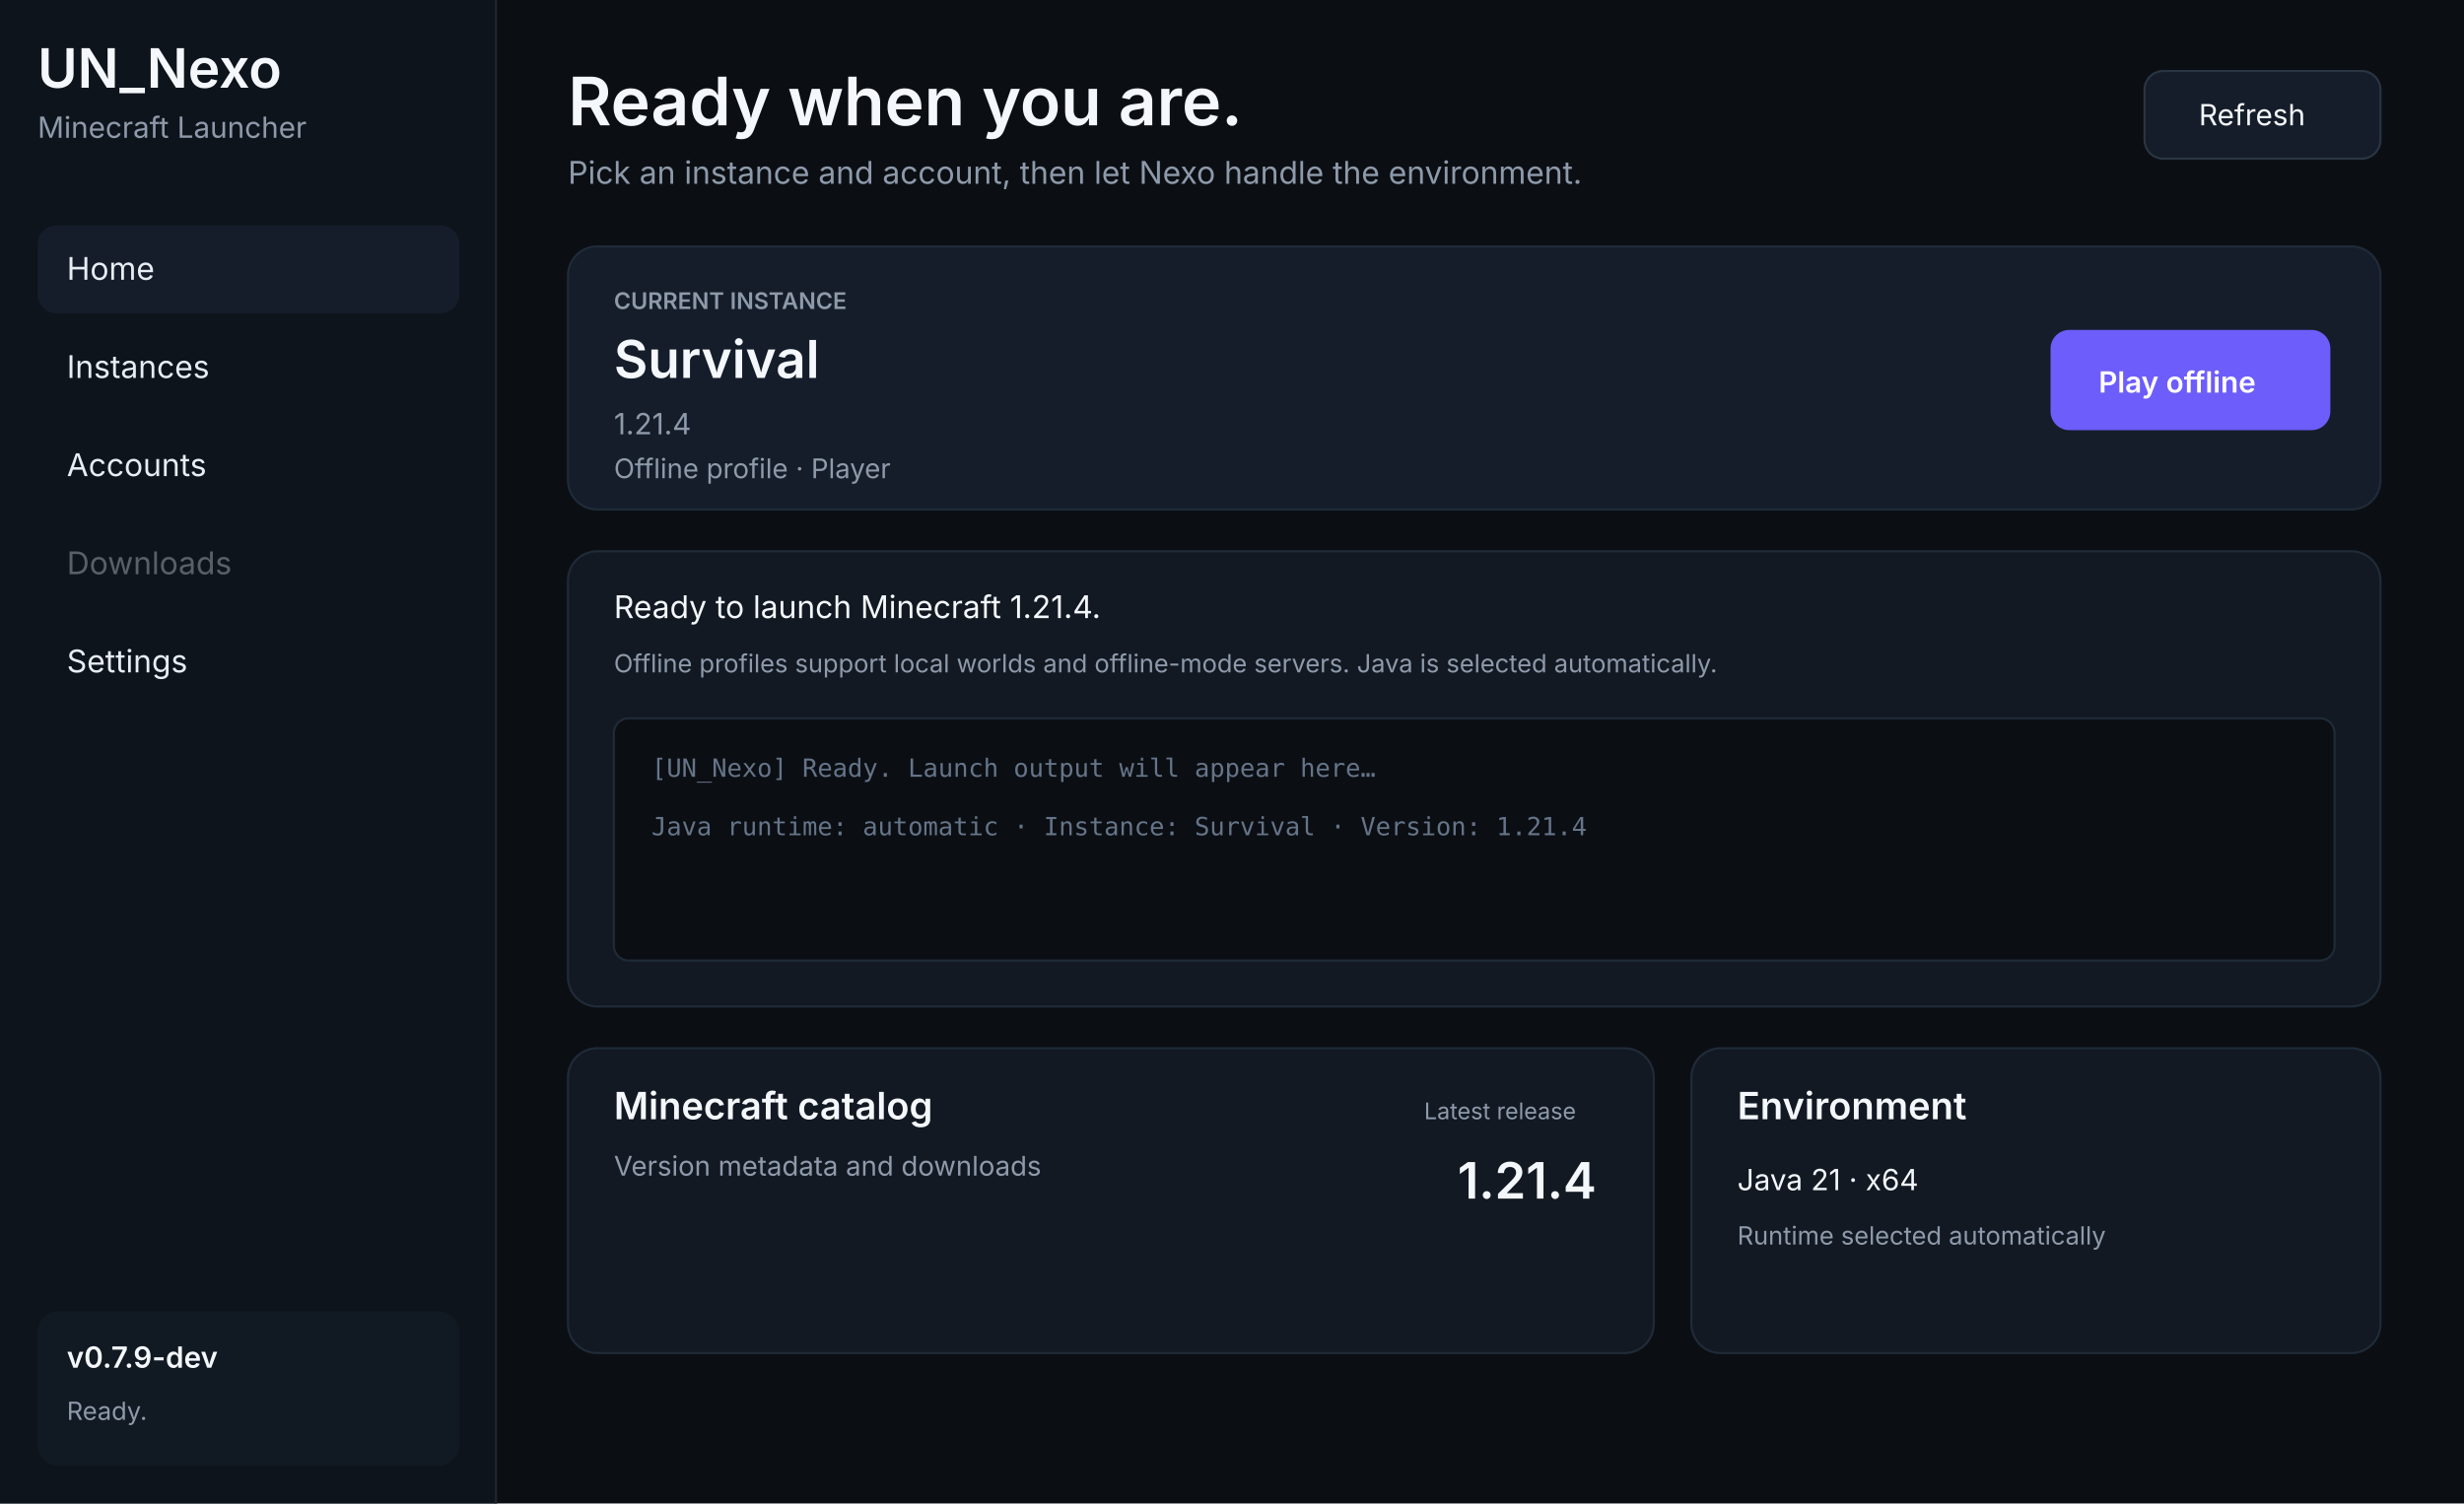
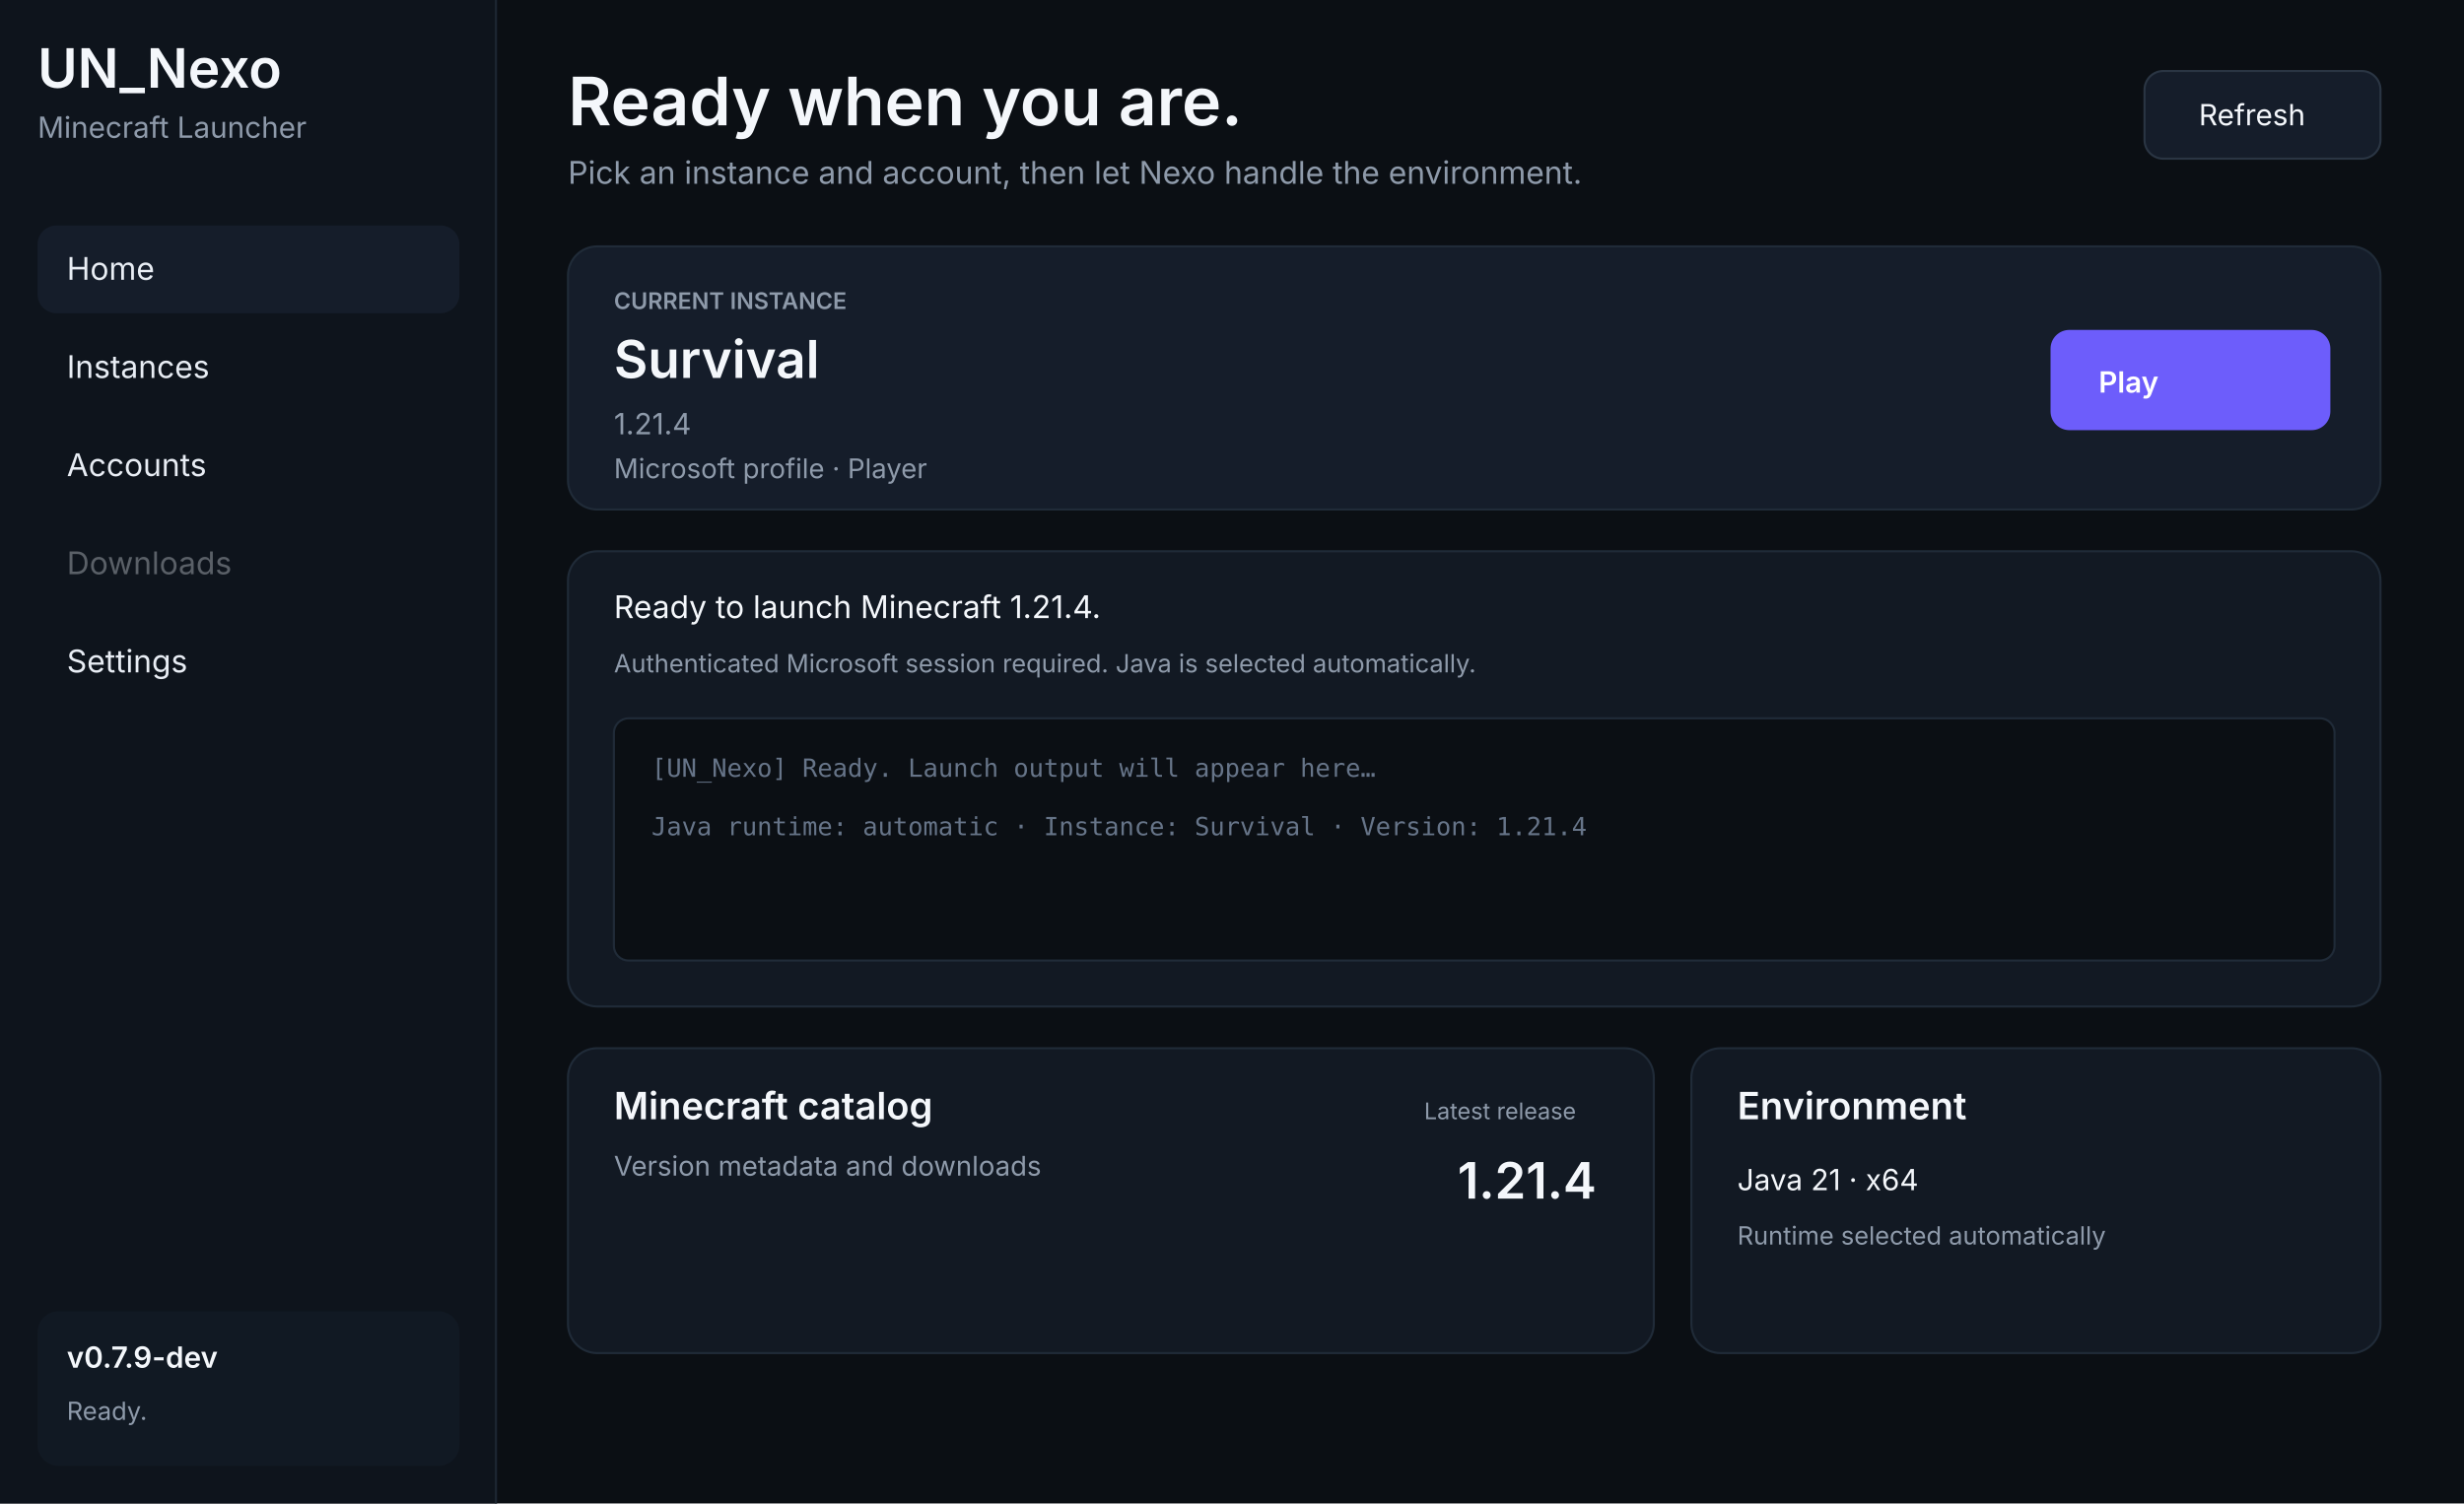
<svg xmlns="http://www.w3.org/2000/svg" width="1180" height="720" viewBox="0 0 1180 720">
  <rect width="1180" height="720" fill="#0B0F14" />
  <rect width="238" height="720" fill="#0E141C" />
  <rect x="237" width="1" height="720" fill="#1D2732" />
  <g font-family="Inter,Segoe UI,sans-serif">
    <text x="18" y="42" fill="#F4F7FB" font-size="26" font-weight="600">UN_Nexo</text>
    <text x="18" y="66" fill="#8E9AAA" font-size="14">Minecraft Launcher</text>
    <rect x="18" y="108" width="202" height="42" rx="9" fill="#151D2A" />
    <g fill="#E8EDF4" font-size="15">
      <text x="32" y="134">Home</text>
      <text x="32" y="181">Instances</text>
      <text x="32" y="228">Accounts</text>
      <text x="32" y="275" opacity=".35">Downloads</text>
      <text x="32" y="322">Settings</text>
    </g>
    <rect x="18" y="628" width="202" height="74" rx="10" fill="#111923" />
    <text x="32" y="655" fill="#F4F7FB" font-size="14" font-weight="600">v0.7.9-dev</text>
    <text x="32" y="680" fill="#8E9AAA" font-size="12">Ready.</text>
  </g>
  <g font-family="Inter,Segoe UI,sans-serif">
    <text x="272" y="60" fill="#F4F7FB" font-size="32" font-weight="600">Ready when you are.</text>
    <text x="272" y="88" fill="#8E9AAA" font-size="15">Pick an instance and account, then let Nexo handle the environment.</text>
    <rect x="1027" y="34" width="113" height="42" rx="9" fill="#151D2A" stroke="#2A3543" />
    <text x="1053" y="60" fill="#F4F7FB" font-size="14">Refresh</text>
    <rect x="272" y="118" width="868" height="126" rx="14" fill="#151D2A" stroke="#202B38" />
    <text x="294" y="148" fill="#8E9AAA" font-size="11" font-weight="600">CURRENT INSTANCE</text>
    <text x="294" y="181" fill="#F4F7FB" font-size="25" font-weight="600">Survival</text>
    <text x="294" y="208" fill="#8E9AAA" font-size="14">1.21.4</text>
-     <text x="294" y="229" fill="#8E9AAA" font-size="13">Offline profile · Player</text>
+     <text x="294" y="229" fill="#8E9AAA" font-size="13">Microsoft profile · Player</text>
    <rect x="982" y="158" width="134" height="48" rx="9" fill="#6D5DFB" />
-     <text x="1005" y="188" fill="#fff" font-size="14" font-weight="600">Play offline</text>
+     <text x="1005" y="188" fill="#fff" font-size="14" font-weight="600">Play</text>
    <rect x="272" y="264" width="868" height="218" rx="14" fill="#121923" stroke="#202B38" />
    <text x="294" y="296" fill="#F4F7FB" font-size="15">Ready to launch Minecraft 1.21.4.</text>
-     <text x="294" y="322" fill="#8E9AAA" font-size="12">Offline profiles support local worlds and offline-mode servers. Java is selected automatically.</text>
+     <text x="294" y="322" fill="#8E9AAA" font-size="12">Authenticated Microsoft session required. Java is selected automatically.</text>
    <rect x="294" y="344" width="824" height="116" rx="7" fill="#0B0F14" stroke="#202B38" />
    <text x="312" y="372" fill="#667488" font-size="12" font-family="monospace">[UN_Nexo] Ready. Launch output will appear here…</text>
    <text x="312" y="400" fill="#667488" font-size="12" font-family="monospace">Java runtime: automatic · Instance: Survival · Version: 1.21.4</text>
    <rect x="272" y="502" width="520" height="146" rx="14" fill="#121923" stroke="#202B38" />
    <text x="294" y="536" fill="#F4F7FB" font-size="18" font-weight="600">Minecraft catalog</text>
    <text x="294" y="563" fill="#8E9AAA" font-size="13">Version metadata and downloads</text>
    <text x="682" y="536" fill="#8E9AAA" font-size="11">Latest release</text>
    <text x="698" y="574" fill="#F4F7FB" font-size="24" font-weight="600">1.21.4</text>
    <rect x="810" y="502" width="330" height="146" rx="14" fill="#121923" stroke="#202B38" />
    <text x="832" y="536" fill="#F4F7FB" font-size="18" font-weight="600">Environment</text>
    <text x="832" y="570" fill="#F4F7FB" font-size="14">Java 21 · x64</text>
    <text x="832" y="596" fill="#8E9AAA" font-size="12">Runtime selected automatically</text>
  </g>
</svg>
